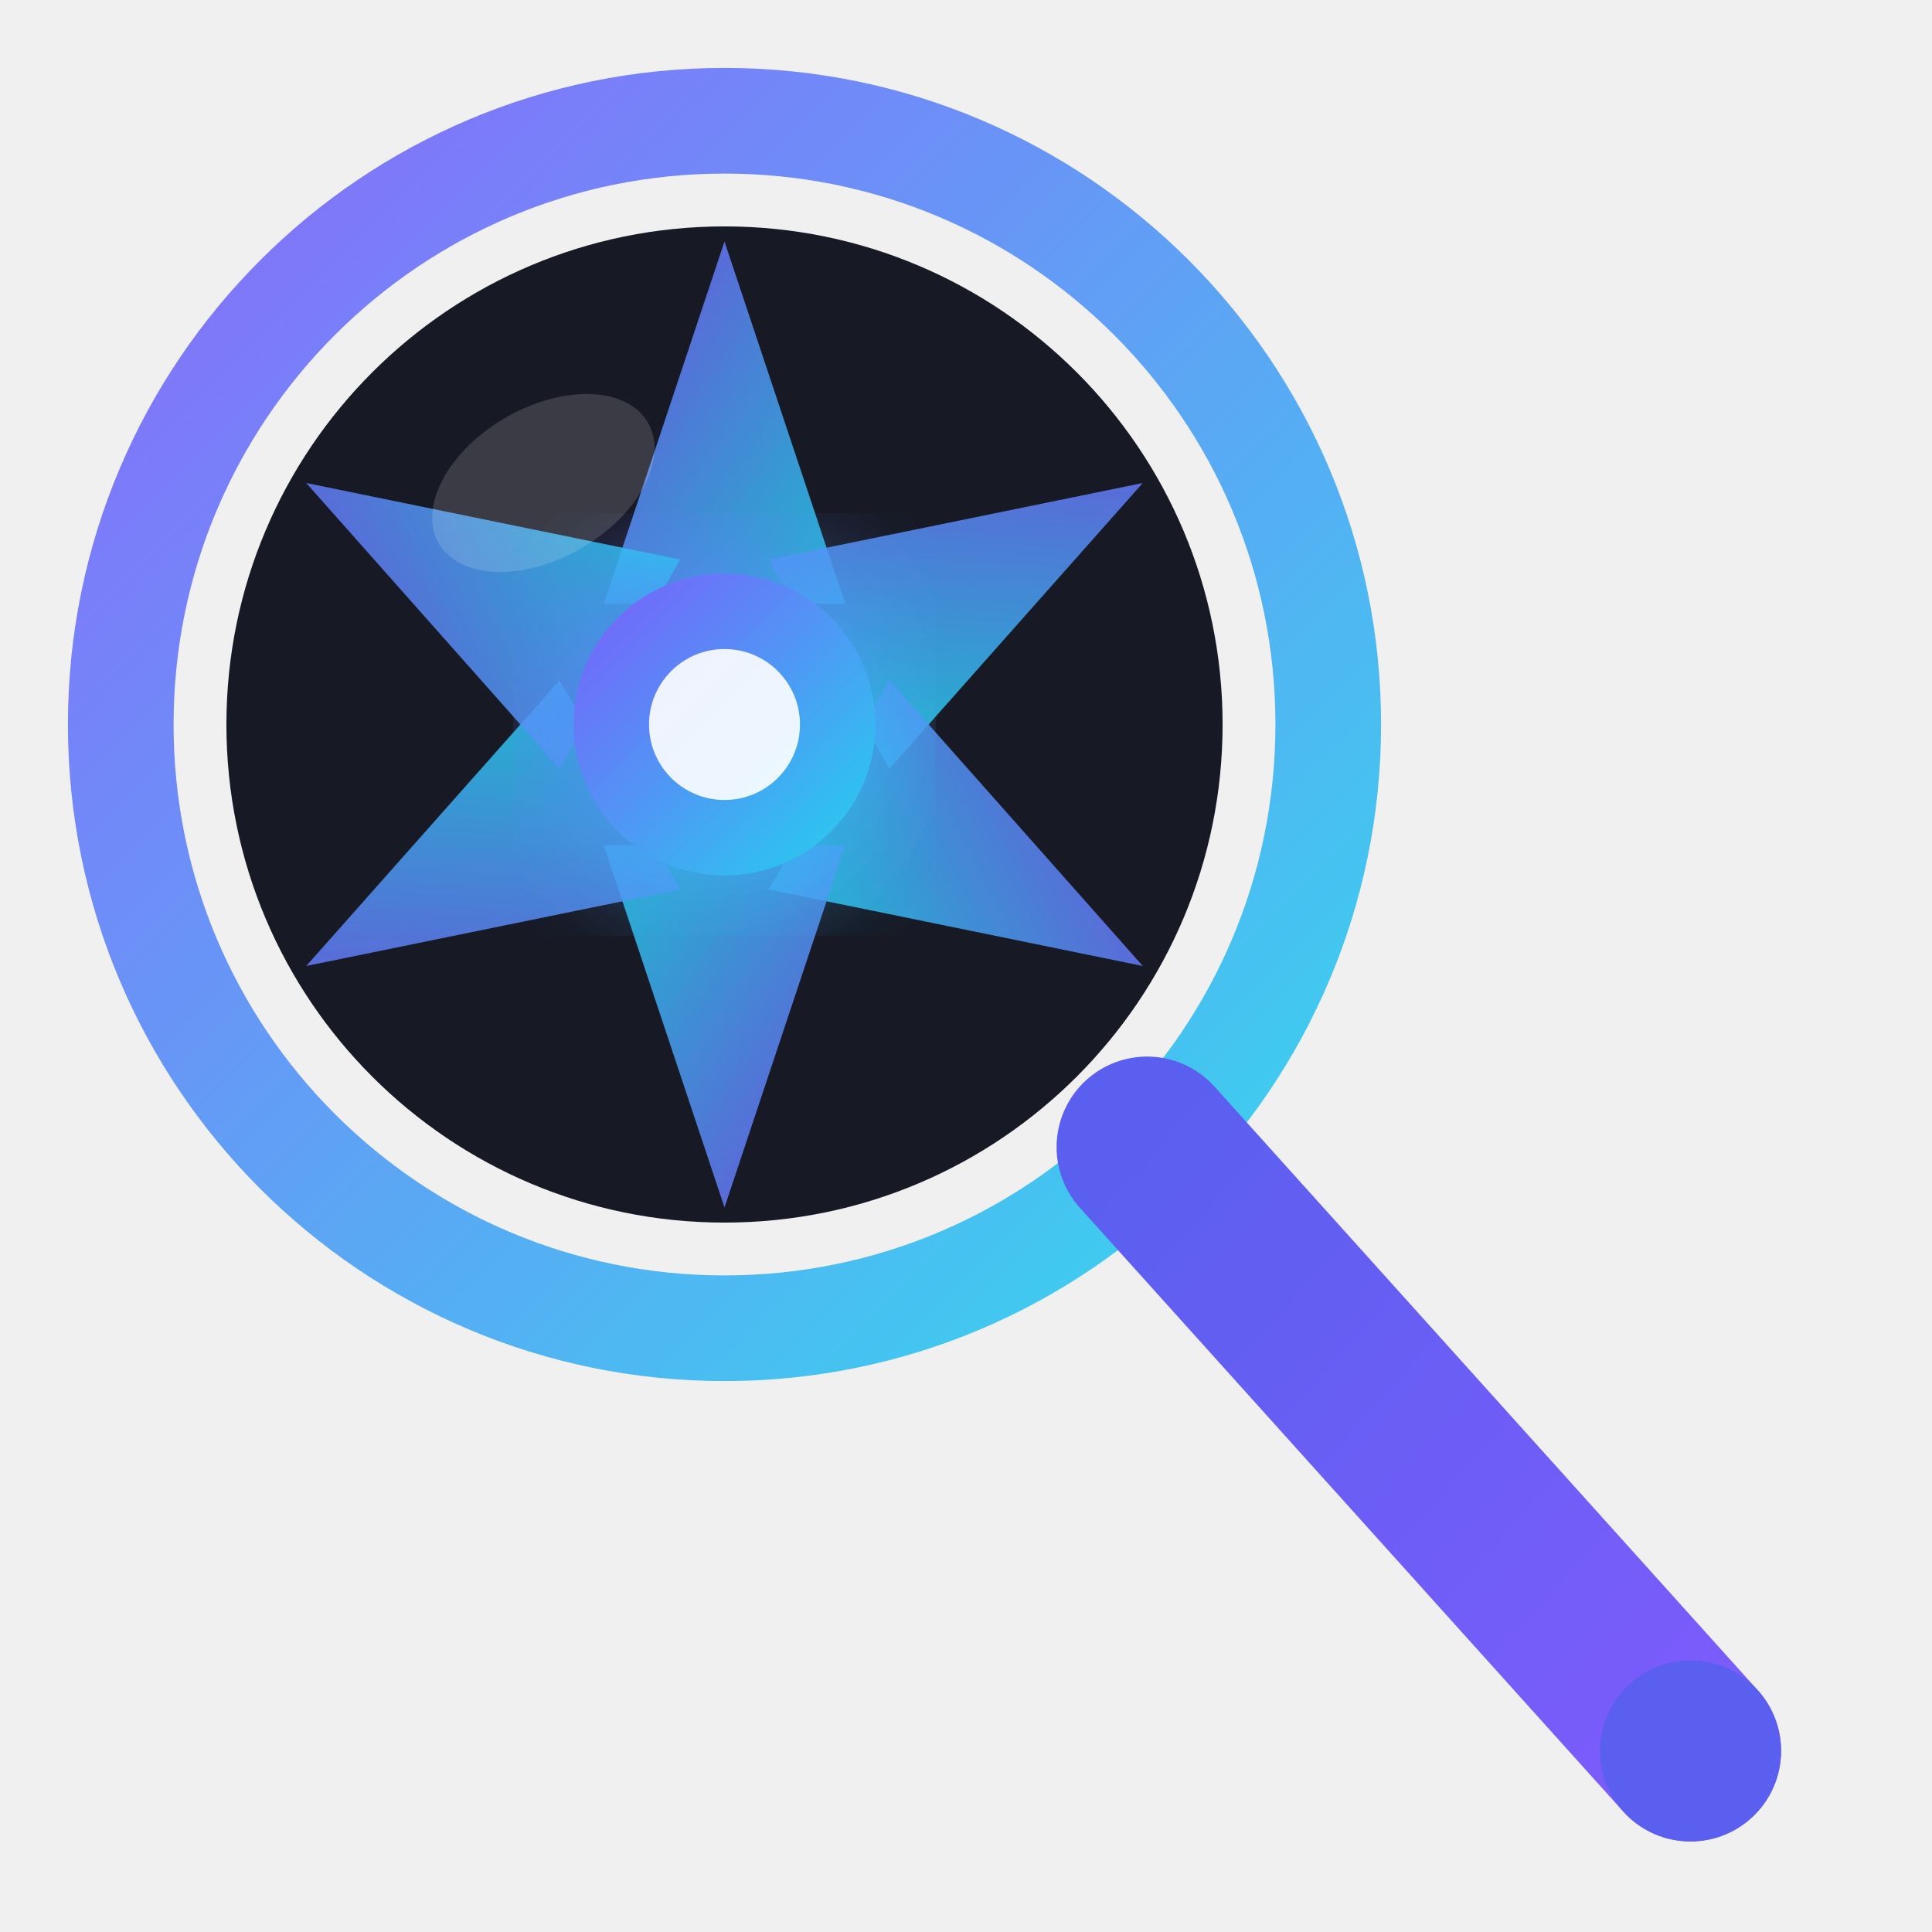
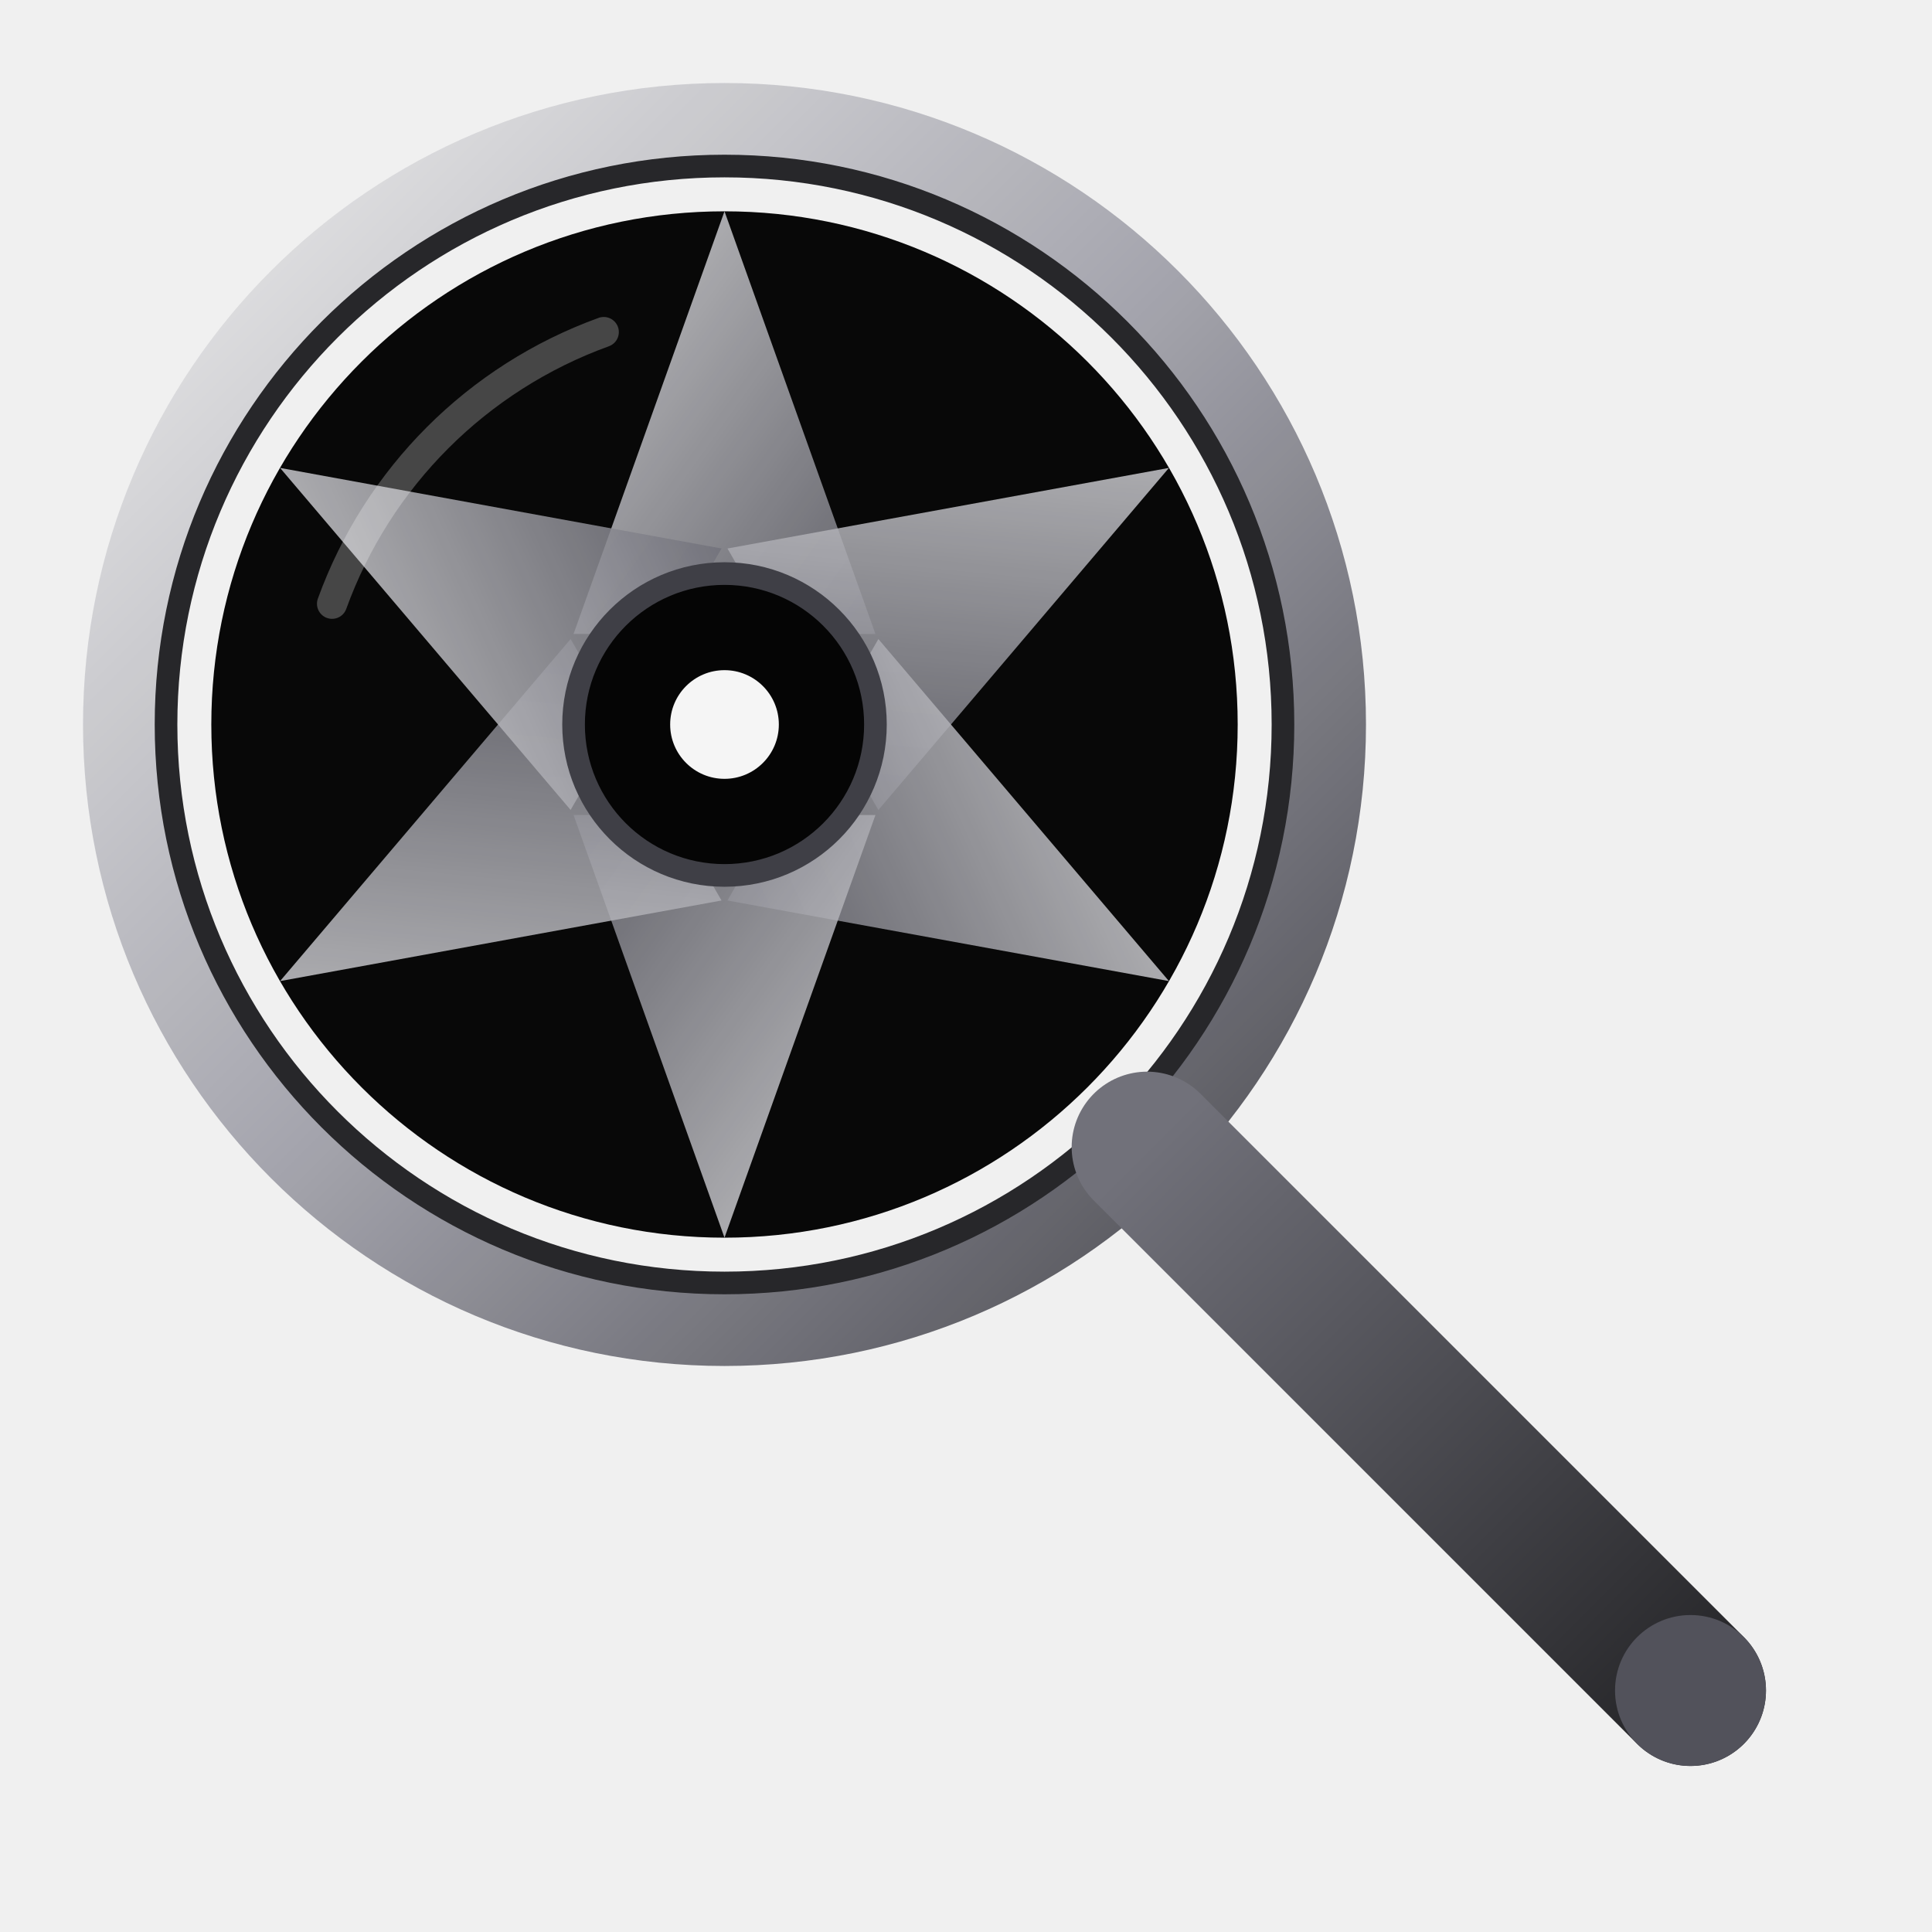
<svg xmlns="http://www.w3.org/2000/svg" viewBox="0 0 64 64" width="64" height="64">
  <defs>
-     <linearGradient id="lensGrad" x1="0%" y1="0%" x2="100%" y2="100%">
-       <stop offset="0%" stop-color="#7C5CFC" />
-       <stop offset="100%" stop-color="#22D3EE" />
+     <linearGradient id="rimGrad" x1="0%" y1="0%" x2="100%" y2="100%">
+       <stop offset="0%" stop-color="#EDEDED" />
+       <stop offset="50%" stop-color="#A1A1AA" />
+       <stop offset="100%" stop-color="#3F3F46" />
+     </linearGradient>
+     <linearGradient id="bladeGrad" x1="0%" y1="0%" x2="100%" y2="100%">
+       <stop offset="0%" stop-color="#E4E4E7" />
+       <stop offset="100%" stop-color="#71717A" />
    </linearGradient>
    <linearGradient id="handleGrad" x1="0%" y1="0%" x2="100%" y2="100%">
-       <stop offset="0%" stop-color="#5B5FEF" />
-       <stop offset="100%" stop-color="#7C5CFC" />
+       <stop offset="0%" stop-color="#71717A" />
+       <stop offset="100%" stop-color="#27272A" />
    </linearGradient>
-     <filter id="glow" x="-20%" y="-20%" width="140%" height="140%">
-       <feGaussianBlur stdDeviation="2" result="blur" />
-       <feComposite in="SourceGraphic" in2="blur" operator="over" />
-     </filter>
-     <clipPath id="circleClip">
-       <circle cx="24" cy="24" r="18" />
+     <clipPath id="apertureClip">
+       <circle cx="24" cy="24" r="17" />
    </clipPath>
  </defs>
-   <circle cx="24" cy="24" r="20" fill="none" stroke="url(#lensGrad)" stroke-width="3.5" opacity="0.9" />
-   <circle cx="24" cy="24" r="16.5" fill="#0D0F1A" opacity="0.95" />
-   <g clip-path="url(#circleClip)">
-     <path d="M24 8 L28 20 L20 20 Z" fill="url(#lensGrad)" opacity="0.85" transform="rotate(0 24 24)" />
-     <path d="M24 8 L28 20 L20 20 Z" fill="url(#lensGrad)" opacity="0.85" transform="rotate(60 24 24)" />
-     <path d="M24 8 L28 20 L20 20 Z" fill="url(#lensGrad)" opacity="0.85" transform="rotate(120 24 24)" />
-     <path d="M24 8 L28 20 L20 20 Z" fill="url(#lensGrad)" opacity="0.85" transform="rotate(180 24 24)" />
-     <path d="M24 8 L28 20 L20 20 Z" fill="url(#lensGrad)" opacity="0.85" transform="rotate(240 24 24)" />
-     <path d="M24 8 L28 20 L20 20 Z" fill="url(#lensGrad)" opacity="0.85" transform="rotate(300 24 24)" />
+   <circle cx="24" cy="24" r="20" fill="none" stroke="url(#rimGrad)" stroke-width="2.5" opacity="0.95" />
+   <circle cx="24" cy="24" r="18.5" fill="none" stroke="#27272A" stroke-width="0.75" />
+   <circle cx="24" cy="24" r="17" fill="#080808" />
+   <g clip-path="url(#apertureClip)">
+     <path d="M24 7 L29 21 L19 21 Z" fill="url(#bladeGrad)" opacity="0.85" transform="rotate(0 24 24)" />
+     <path d="M24 7 L29 21 L19 21 Z" fill="url(#bladeGrad)" opacity="0.85" transform="rotate(60 24 24)" />
+     <path d="M24 7 L29 21 L19 21 Z" fill="url(#bladeGrad)" opacity="0.85" transform="rotate(120 24 24)" />
+     <path d="M24 7 L29 21 L19 21 Z" fill="url(#bladeGrad)" opacity="0.85" transform="rotate(180 24 24)" />
+     <path d="M24 7 L29 21 L19 21 Z" fill="url(#bladeGrad)" opacity="0.85" transform="rotate(240 24 24)" />
+     <path d="M24 7 L29 21 L19 21 Z" fill="url(#bladeGrad)" opacity="0.85" transform="rotate(300 24 24)" />
  </g>
-   <circle cx="24" cy="24" r="5" fill="url(#lensGrad)" filter="url(#glow)" />
-   <circle cx="24" cy="24" r="2.5" fill="#ffffff" opacity="0.9" />
-   <ellipse cx="18" cy="16" rx="4" ry="2.5" fill="white" opacity="0.15" transform="rotate(-30 18 16)" />
-   <line x1="38" y1="38" x2="56" y2="58" stroke="url(#handleGrad)" stroke-width="6" stroke-linecap="round" />
-   <circle cx="56" cy="58" r="3" fill="#5B5FEF" />
+   <circle cx="24" cy="24" r="5" fill="#050505" stroke="#3F3F46" stroke-width="0.75" />
+   <circle cx="24" cy="24" r="1.8" fill="#F5F5F5" />
+   <path d="M 11 20 A 15 15 0 0 1 20 11" fill="none" stroke="#FFFFFF" stroke-width="1" opacity="0.25" stroke-linecap="round" />
+   <line x1="38" y1="38" x2="56" y2="56" stroke="url(#handleGrad)" stroke-width="5" stroke-linecap="round" />
+   <circle cx="56" cy="56" r="2.5" fill="#52525B" />
</svg>
